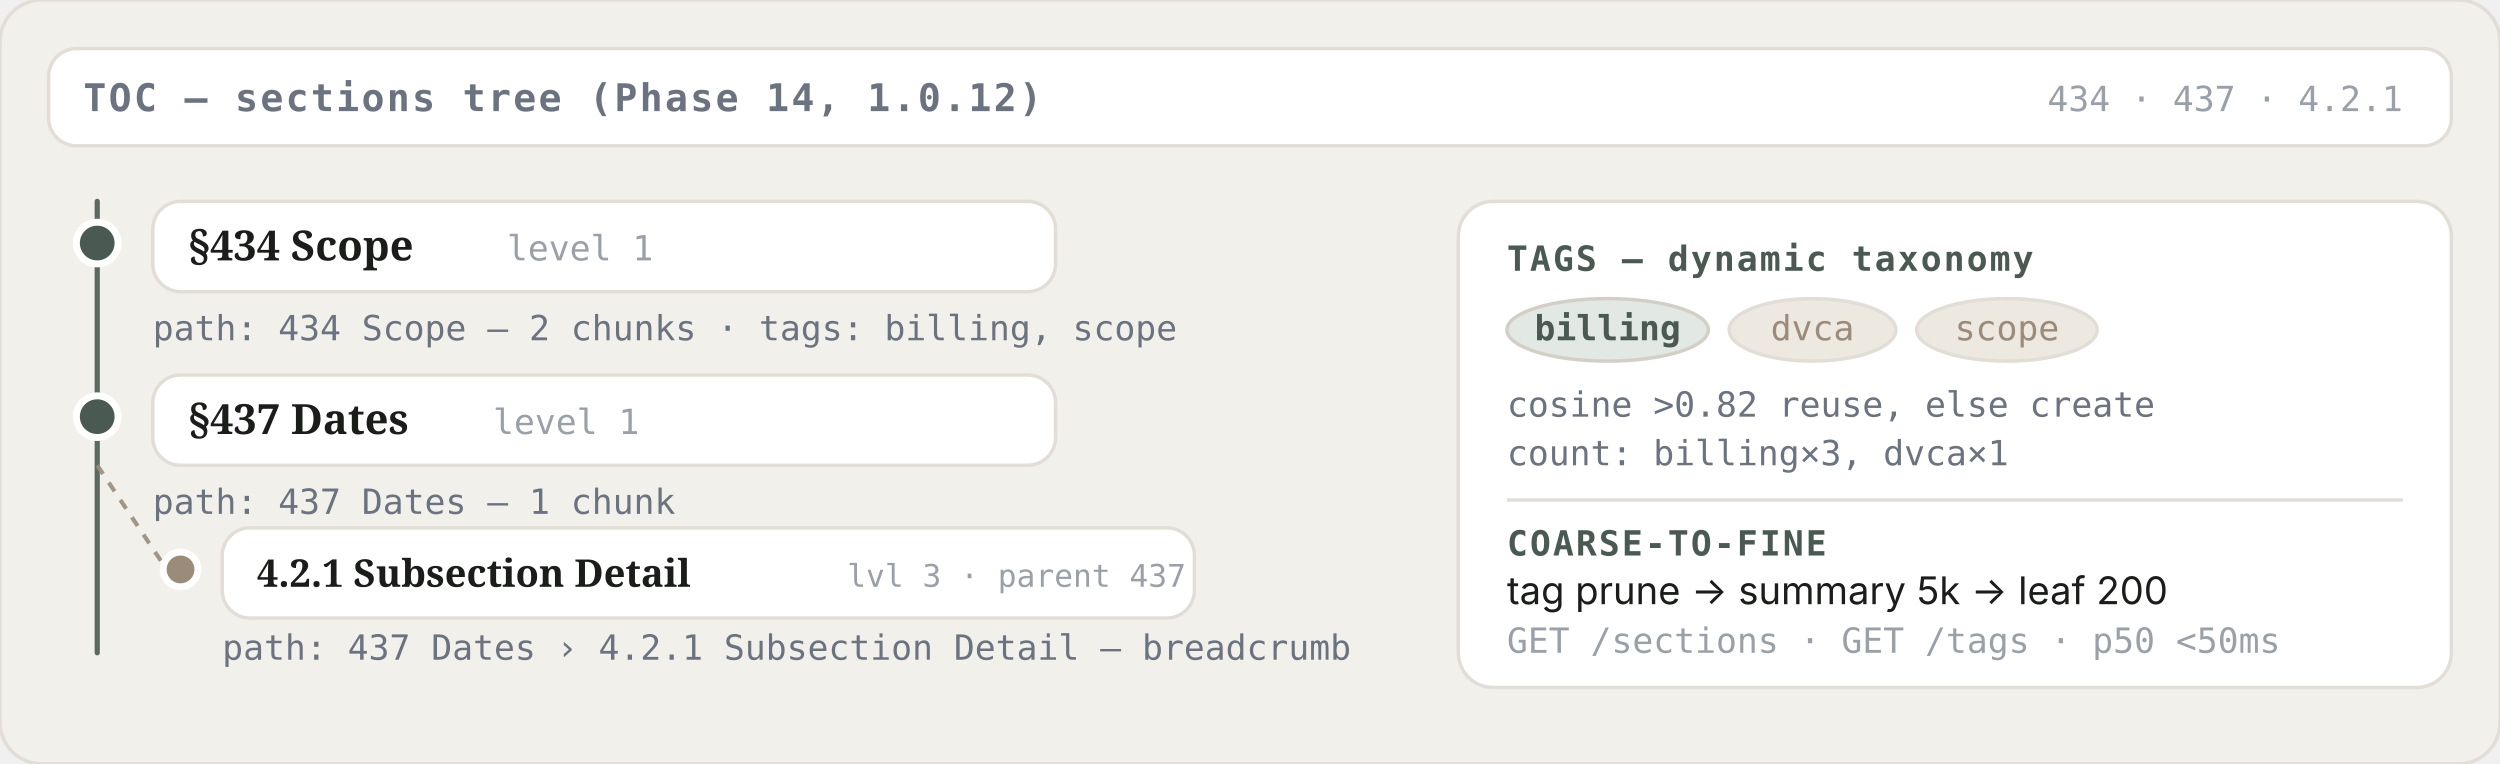
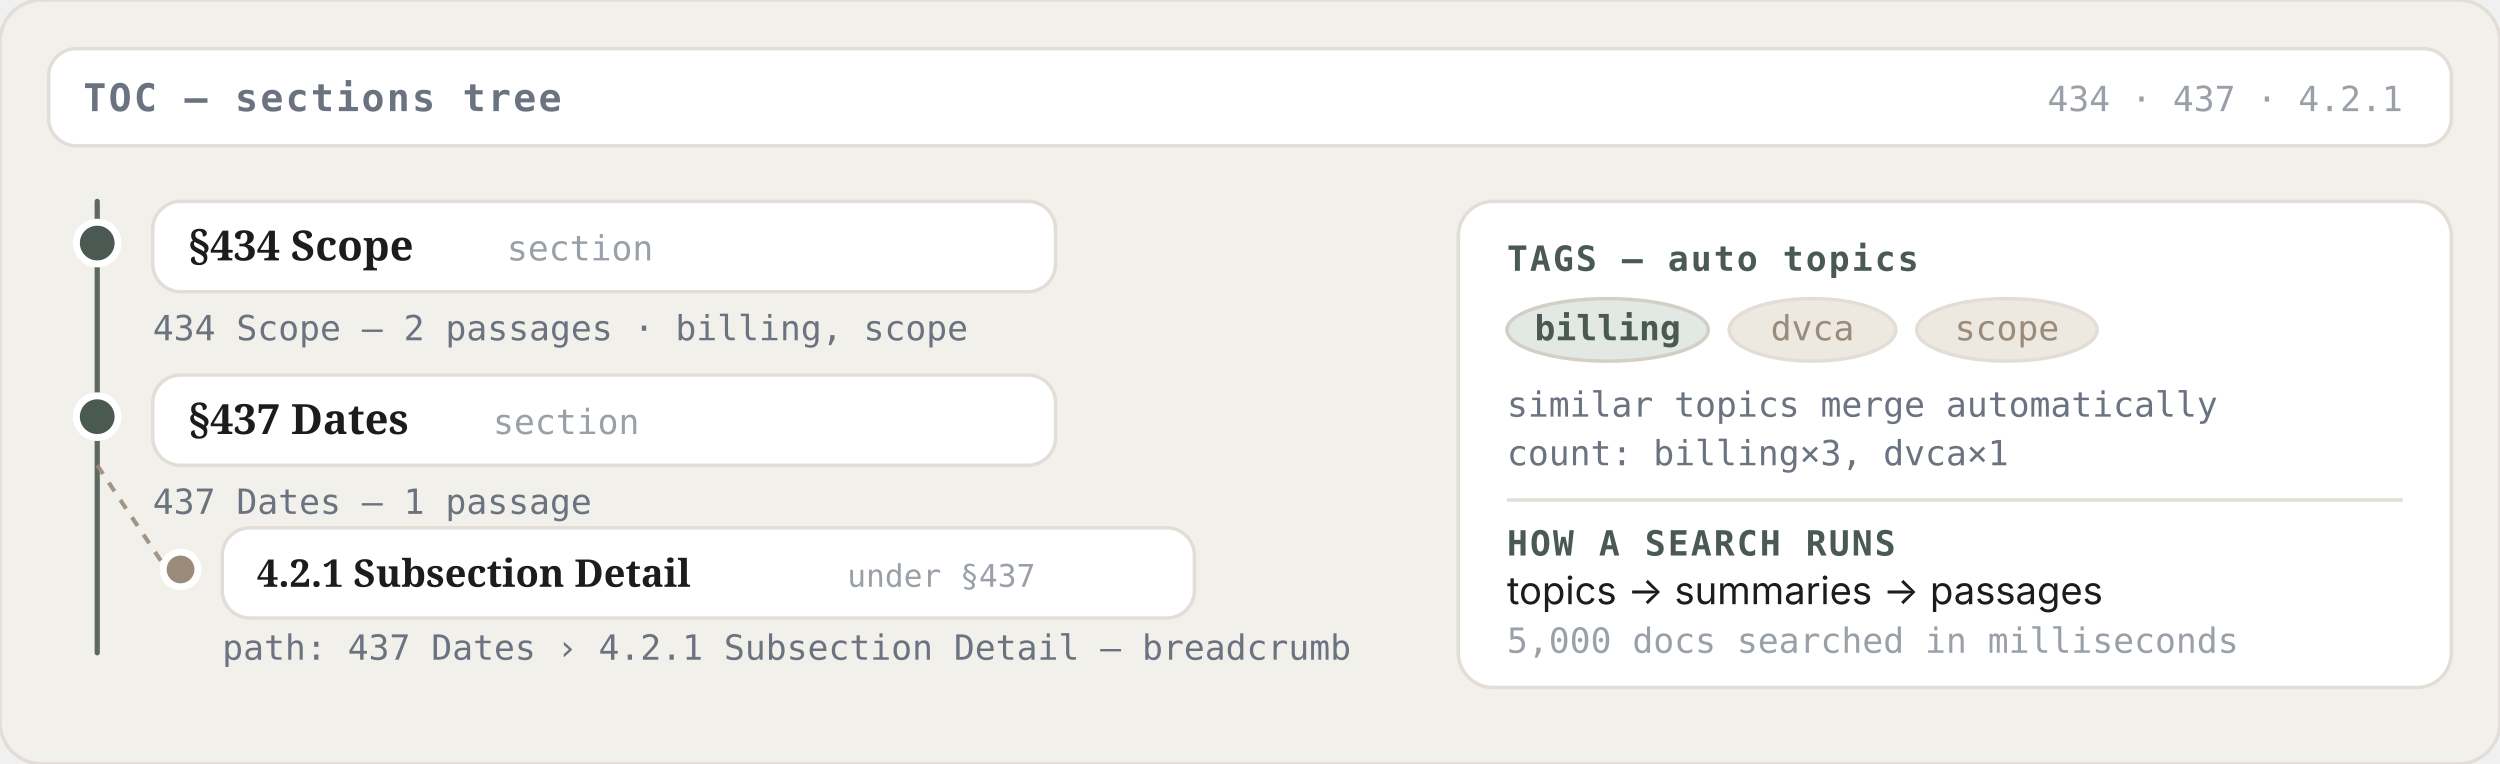
<svg xmlns="http://www.w3.org/2000/svg" width="720" height="220" viewBox="0 0 720 220" role="img" aria-labelledby="title desc">
  <rect width="720" height="220" rx="12" fill="#F2F0EB" stroke="#e2ddd6" />
  <rect x="14" y="14" width="692" height="28" rx="8" fill="#ffffff" stroke="#e2ddd6" />
-   <text x="24" y="32" font-family="ui-monospace,Menlo,monospace" font-size="11" letter-spacing="0.06em" fill="#6b7280" font-weight="700">TOC — sections tree (Phase 14, 1.0.12)</text>
+   <text x="24" y="32" font-family="ui-monospace,Menlo,monospace" font-size="11" letter-spacing="0.06em" fill="#6b7280" font-weight="700">TOC — sections tree</text>
  <text x="692" y="32" text-anchor="end" font-family="ui-monospace,Menlo,monospace" font-size="10" fill="#9aa0a8">434 · 437 · 4.2.1</text>
  <line x1="28" y1="58" x2="28" y2="188" stroke="#4A5A52" stroke-width="1.5" stroke-linecap="round" opacity="0.9" />
  <circle cx="28" cy="70" r="6" fill="#4A5A52" stroke="#ffffff" stroke-width="2" />
  <rect x="44" y="58" width="260" height="26" rx="8" fill="#ffffff" stroke="#e2ddd6" />
  <text x="54" y="75" font-family="Georgia,serif" font-size="12" fill="#1a1d1a" font-weight="700">§434 Scope</text>
-   <text x="54" y="75" dx="92" font-family="ui-monospace,Menlo,monospace" font-size="10" fill="#9aa0a8">level 1</text>
-   <text x="44" y="98" font-family="ui-monospace,Menlo,monospace" font-size="10" fill="#6b7280">path: 434 Scope — 2 chunks · tags: billing, scope</text>
+   <text x="54" y="75" dx="92" font-family="ui-monospace,Menlo,monospace" font-size="10" fill="#9aa0a8">section</text>
+   <text x="44" y="98" font-family="ui-monospace,Menlo,monospace" font-size="10" fill="#6b7280">434 Scope — 2 passages · billing, scope</text>
  <circle cx="28" cy="120" r="6" fill="#4A5A52" stroke="#ffffff" stroke-width="2" />
  <rect x="44" y="108" width="260" height="26" rx="8" fill="#ffffff" stroke="#e2ddd6" />
  <text x="54" y="125" font-family="Georgia,serif" font-size="12" fill="#1a1d1a" font-weight="700">§437 Dates</text>
-   <text x="54" y="125" dx="88" font-family="ui-monospace,Menlo,monospace" font-size="10" fill="#9aa0a8">level 1</text>
-   <text x="44" y="148" font-family="ui-monospace,Menlo,monospace" font-size="10" fill="#6b7280">path: 437 Dates — 1 chunk</text>
+   <text x="54" y="125" dx="88" font-family="ui-monospace,Menlo,monospace" font-size="10" fill="#9aa0a8">section</text>
+   <text x="44" y="148" font-family="ui-monospace,Menlo,monospace" font-size="10" fill="#6b7280">437 Dates — 1 passage</text>
  <line x1="28" y1="134" x2="48" y2="164" stroke="#9A8B7A" stroke-width="1.2" stroke-dasharray="3 3" opacity="0.9" />
  <circle cx="52" cy="164" r="5" fill="#9A8B7A" stroke="#ffffff" stroke-width="2" />
  <rect x="64" y="152" width="280" height="26" rx="8" fill="#ffffff" stroke="#e2ddd6" />
  <text x="74" y="169" font-family="Georgia,serif" font-size="11" fill="#1a1d1a" font-weight="600">4.2.1 Subsection Detail</text>
-   <text x="74" y="169" dx="170" font-family="ui-monospace,Menlo,monospace" font-size="9" fill="#9aa0a8">lvl 3 · parent 437</text>
+   <text x="74" y="169" dx="170" font-family="ui-monospace,Menlo,monospace" font-size="9" fill="#9aa0a8">under §437</text>
  <text x="64" y="190" font-family="ui-monospace,Menlo,monospace" font-size="10" fill="#6b7280">path: 437 Dates › 4.2.1 Subsection Detail — breadcrumb</text>
  <rect x="420" y="58" width="286" height="140" rx="10" fill="#ffffff" stroke="#e2ddd6" />
-   <text x="434" y="78" font-family="ui-monospace,Menlo,monospace" font-size="10" letter-spacing="0.06em" fill="#4A5A52" font-weight="700">TAGS — dynamic taxonomy</text>
+   <text x="434" y="78" font-family="ui-monospace,Menlo,monospace" font-size="10" letter-spacing="0.06em" fill="#4A5A52" font-weight="700">TAGS — auto topics</text>
  <g font-family="ui-monospace,Menlo,monospace" font-size="10">
    <rect x="434" y="86" width="58" height="18" rx="999" fill="#E2E8E3" stroke="#d4cfc6" />
    <text x="463" y="98" text-anchor="middle" fill="#4A5A52" font-weight="700">billing</text>
    <rect x="498" y="86" width="48" height="18" rx="999" fill="#EDE8E0" stroke="#e2ddd6" />
    <text x="522" y="98" text-anchor="middle" fill="#9A8B7A">dvca</text>
    <rect x="552" y="86" width="52" height="18" rx="999" fill="#EDE8E0" stroke="#e2ddd6" />
    <text x="578" y="98" text-anchor="middle" fill="#9A8B7A">scope</text>
  </g>
-   <text x="434" y="120" font-family="ui-monospace,Menlo,monospace" font-size="10" fill="#6b7280">cosine &gt;0.82 reuse, else create</text>
+   <text x="434" y="120" font-family="ui-monospace,Menlo,monospace" font-size="10" fill="#6b7280">similar topics merge automatically</text>
  <text x="434" y="134" font-family="ui-monospace,Menlo,monospace" font-size="10" fill="#6b7280">count: billing×3, dvca×1</text>
  <line x1="434" y1="144" x2="692" y2="144" stroke="#e2ddd6" />
-   <text x="434" y="160" font-family="ui-monospace,Menlo,monospace" font-size="10" letter-spacing="0.06em" fill="#4A5A52" font-weight="700">COARSE-TO-FINE</text>
-   <text x="434" y="174" font-family="system-ui,Inter,sans-serif" font-size="11" fill="#1a1d1a">tag prune → summary 5k → leaf 200</text>
-   <text x="434" y="188" font-family="ui-monospace,Menlo,monospace" font-size="10" fill="#9aa0a8">GET /sections · GET /tags · p50 &lt;50ms</text>
+   <text x="434" y="160" font-family="ui-monospace,Menlo,monospace" font-size="10" letter-spacing="0.06em" fill="#4A5A52" font-weight="700">HOW A SEARCH RUNS</text>
+   <text x="434" y="174" font-family="system-ui,Inter,sans-serif" font-size="11" fill="#1a1d1a">topics → summaries → passages</text>
+   <text x="434" y="188" font-family="ui-monospace,Menlo,monospace" font-size="10" fill="#9aa0a8">5,000 docs searched in milliseconds</text>
</svg>
